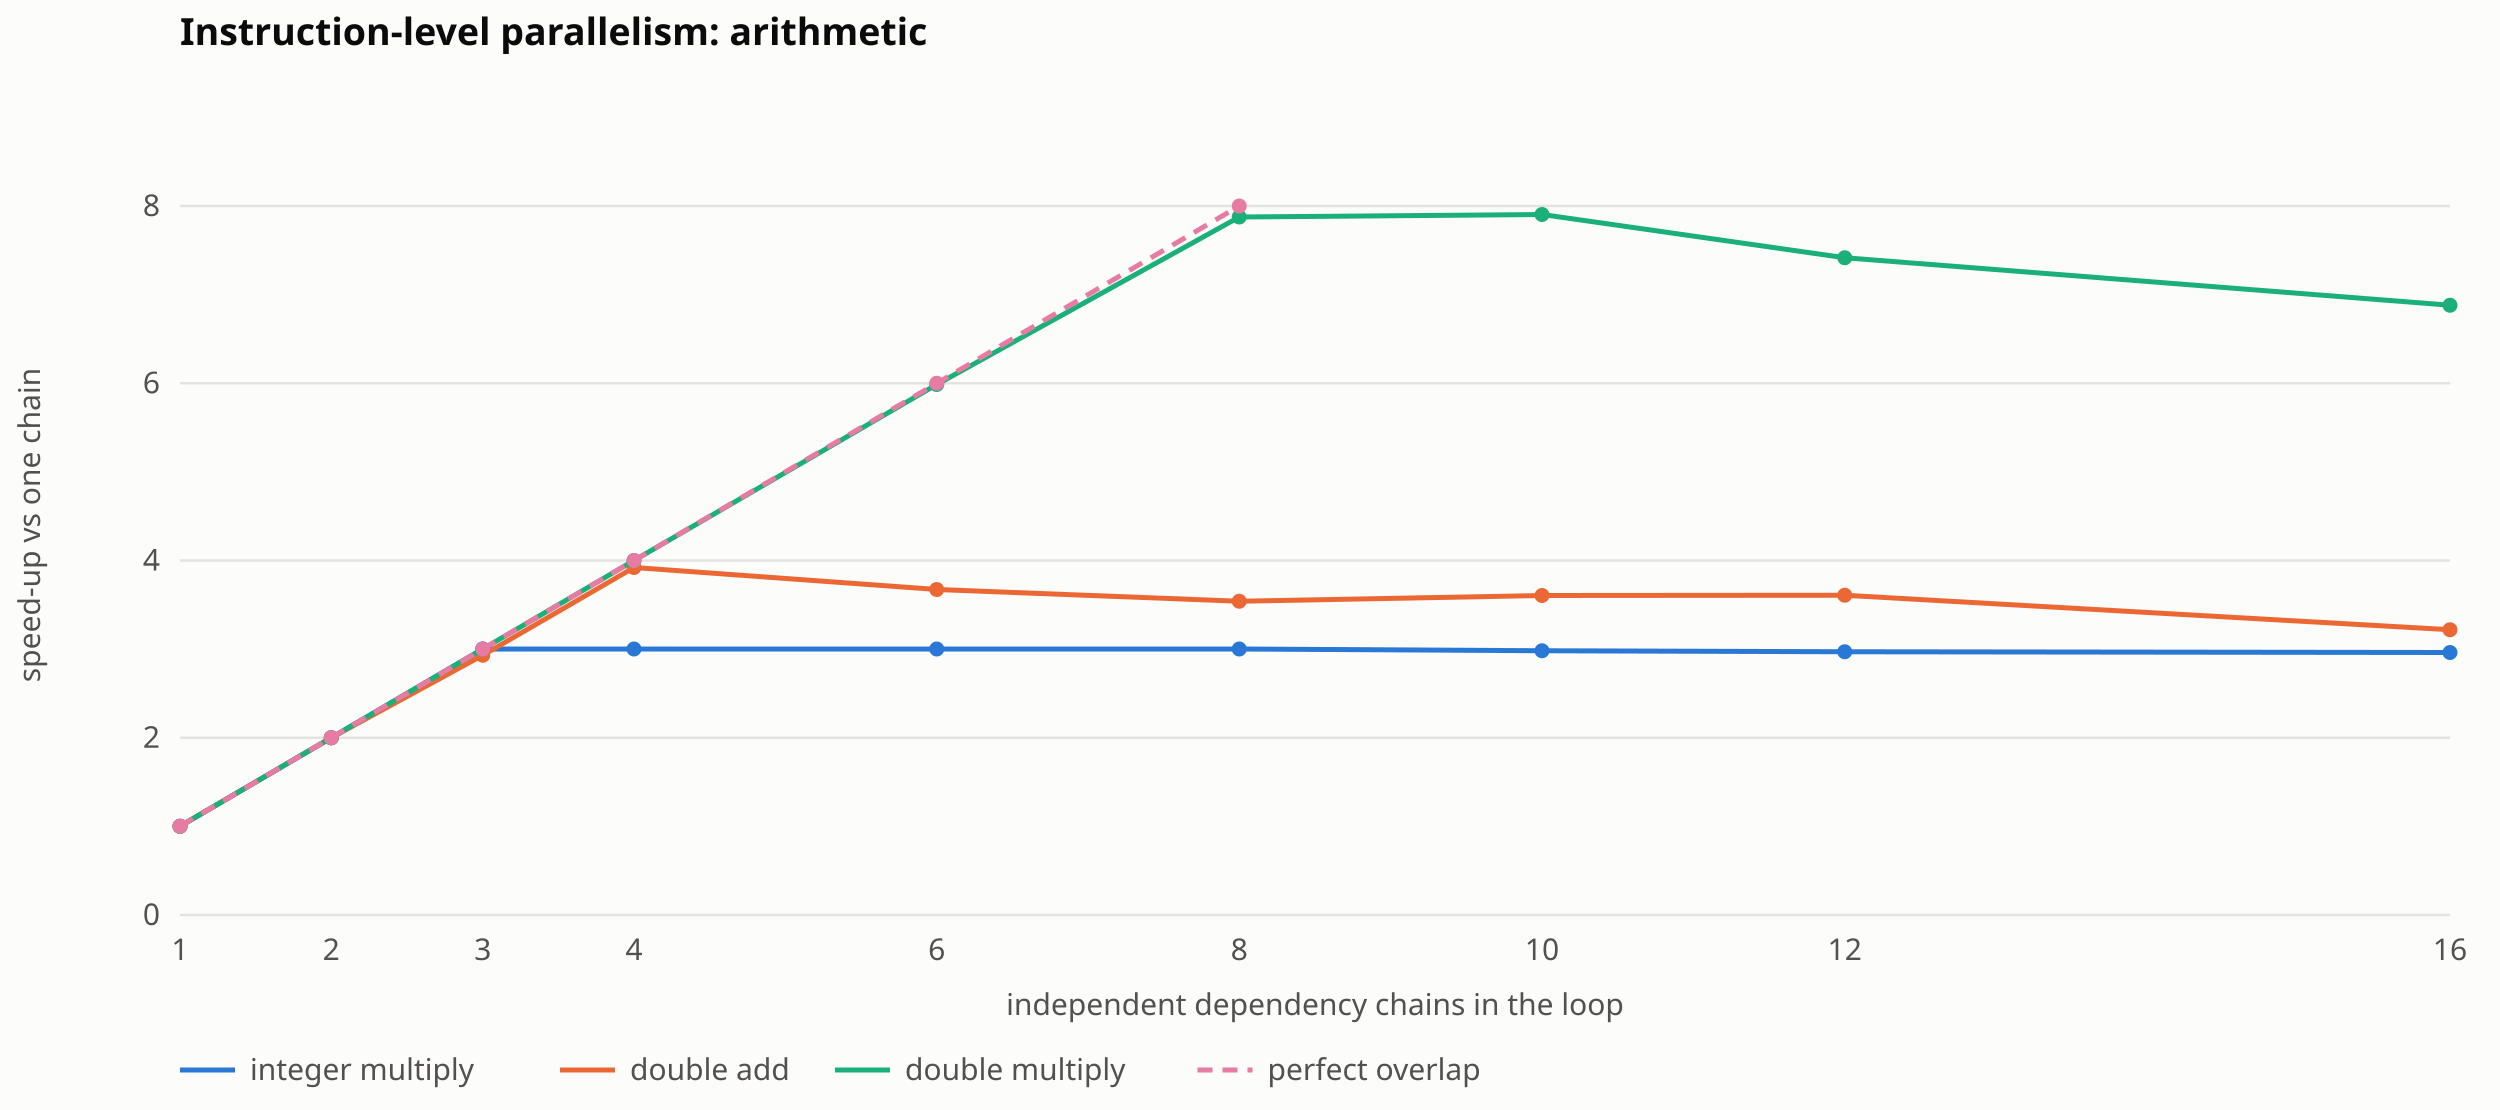
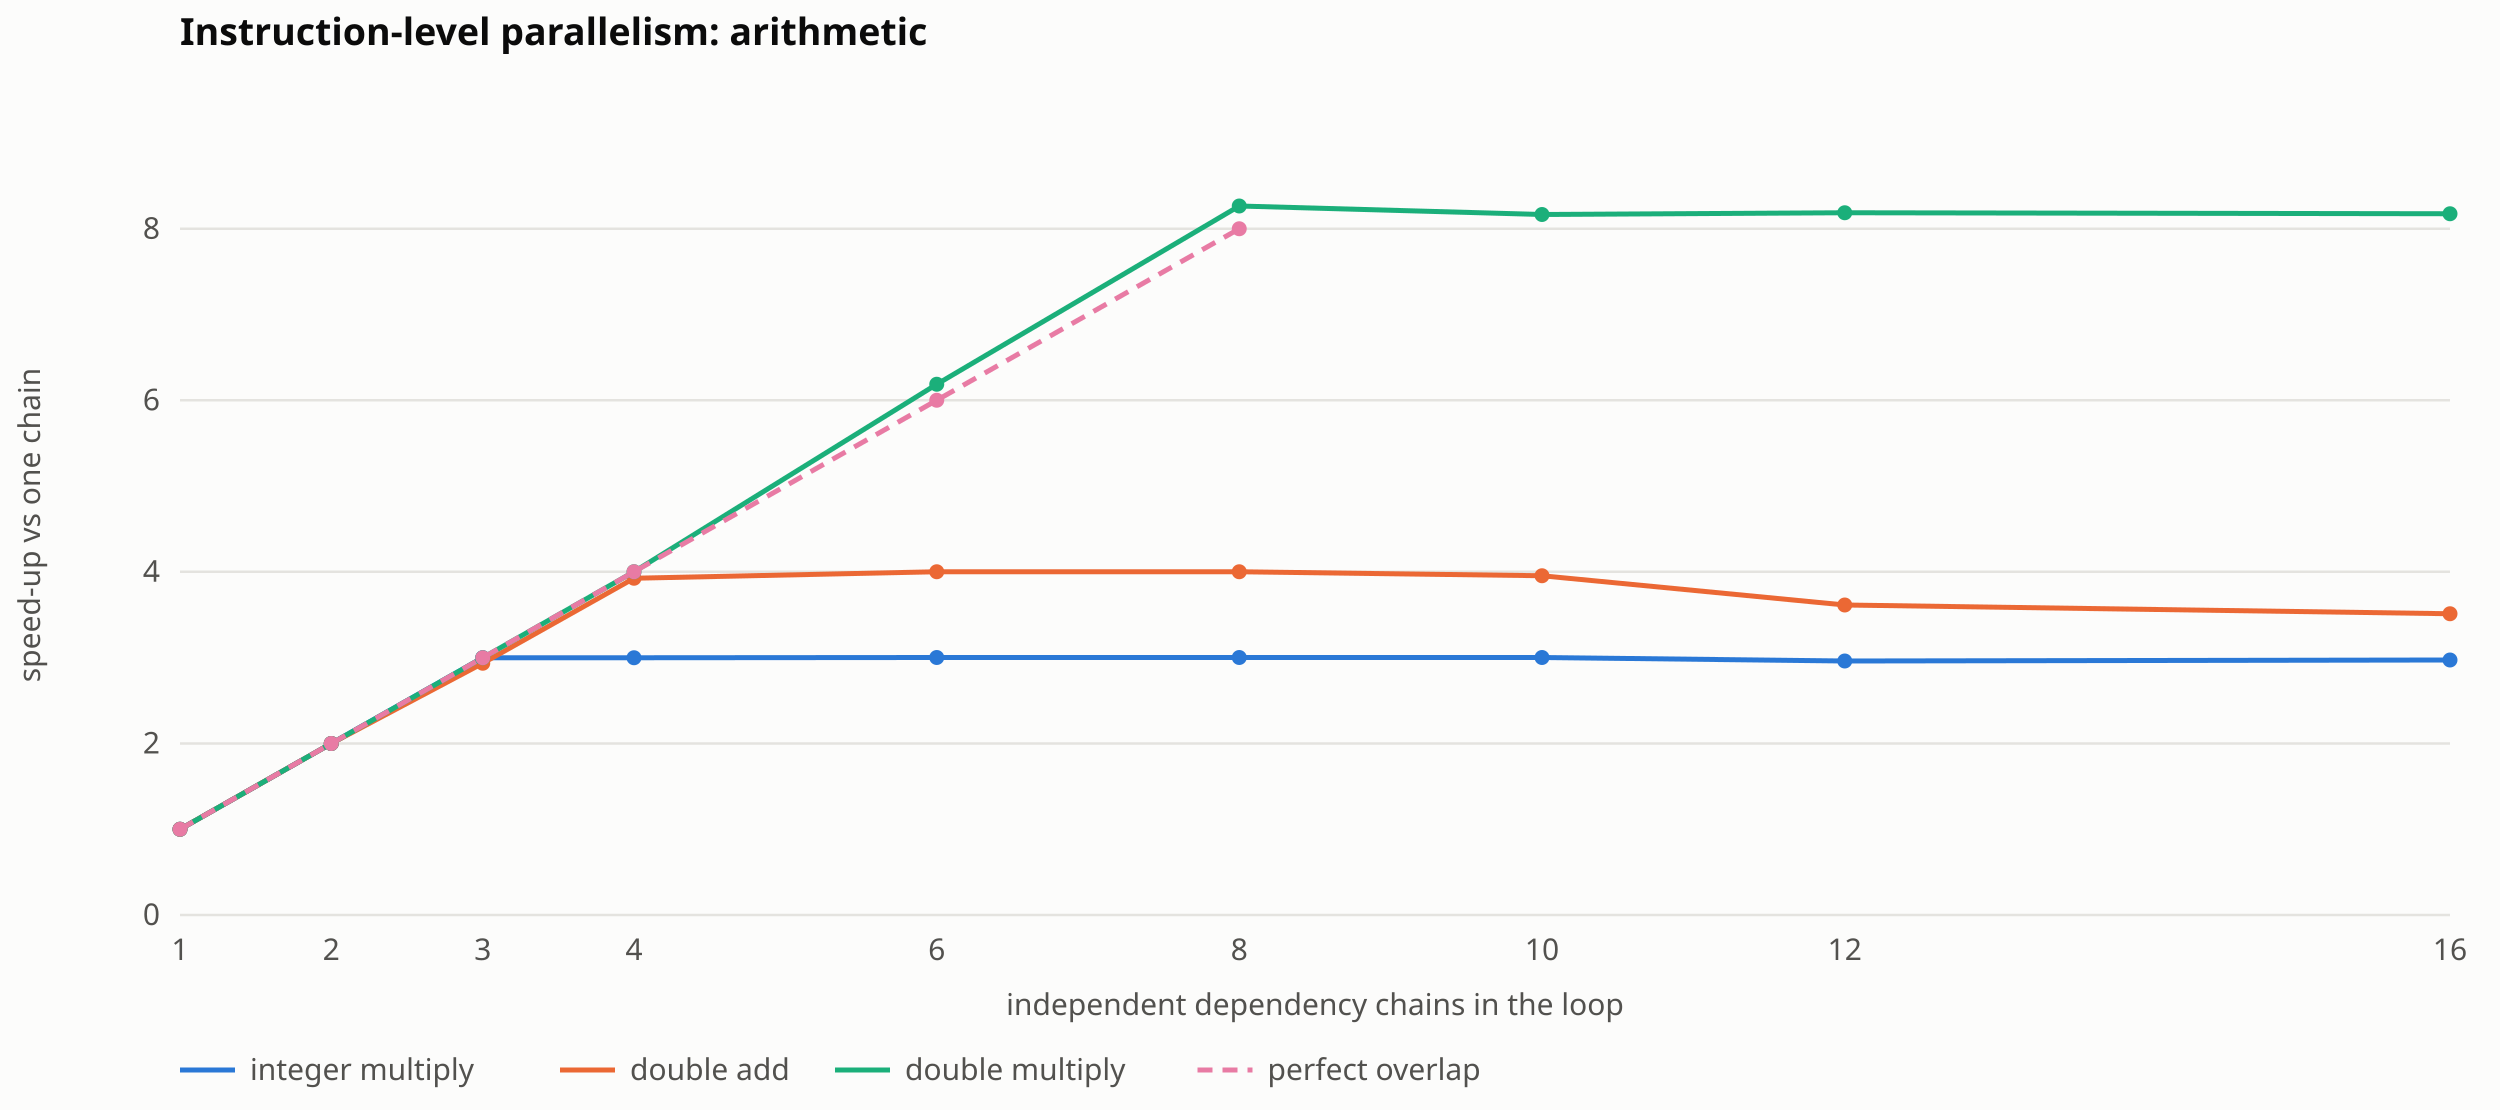
<svg xmlns="http://www.w3.org/2000/svg" viewBox="0 0 1000 444" role="img" aria-label="Instruction-level parallelism: arithmetic">
  <style>
  .bg{fill:#fcfcfb} .ax{fill:#52514e;font:12px system-ui,sans-serif} .title{fill:#0b0b0b;font:600 15px system-ui,sans-serif}
  .grid{stroke:#e4e3df} .zone-a{fill:#f3f2ef} .zone-b{fill:#fcfcfb} .marker{stroke:#8a8984}
  .zlabel{fill:#8a8984;font:600 12px system-ui,sans-serif} .hit{fill:transparent}
  .s1{stroke:#2a78d6} .s2{stroke:#eb6834} .s3{stroke:#1baf7a} .s4{stroke:#6250d6} .s5{stroke:#e87ba4}
  .f1{fill:#2a78d6} .f2{fill:#eb6834} .f3{fill:#1baf7a} .f4{fill:#6250d6} .f5{fill:#e87ba4}
</style>
  <rect class="bg" width="1000" height="444" />
  <text class="title" x="72" y="18">Instruction-level parallelism: arithmetic</text>
  <g transform="translate(0,24)">
    <line class="grid" x1="72" x2="980" y1="342.0" y2="342.0" />
    <text class="ax" x="64" y="346.0" text-anchor="end">0</text>
-     <line class="grid" x1="72" x2="980" y1="271.1" y2="271.1" />
-     <text class="ax" x="64" y="275.1" text-anchor="end">2</text>
-     <line class="grid" x1="72" x2="980" y1="200.2" y2="200.2" />
-     <text class="ax" x="64" y="204.2" text-anchor="end">4</text>
-     <line class="grid" x1="72" x2="980" y1="129.3" y2="129.3" />
-     <text class="ax" x="64" y="133.3" text-anchor="end">6</text>
-     <line class="grid" x1="72" x2="980" y1="58.4" y2="58.4" />
-     <text class="ax" x="64" y="62.4" text-anchor="end">8</text>
+     <line class="grid" x1="72" x2="980" y1="273.4" y2="273.4" />
+     <text class="ax" x="64" y="277.4" text-anchor="end">2</text>
+     <line class="grid" x1="72" x2="980" y1="204.7" y2="204.7" />
+     <text class="ax" x="64" y="208.7" text-anchor="end">4</text>
+     <line class="grid" x1="72" x2="980" y1="136.1" y2="136.1" />
+     <text class="ax" x="64" y="140.1" text-anchor="end">6</text>
+     <line class="grid" x1="72" x2="980" y1="67.5" y2="67.5" />
+     <text class="ax" x="64" y="71.5" text-anchor="end">8</text>
    <text class="ax" x="72.0" y="360" text-anchor="middle">1</text>
    <text class="ax" x="132.5" y="360" text-anchor="middle">2</text>
    <text class="ax" x="193.1" y="360" text-anchor="middle">3</text>
    <text class="ax" x="253.6" y="360" text-anchor="middle">4</text>
    <text class="ax" x="374.7" y="360" text-anchor="middle">6</text>
    <text class="ax" x="495.7" y="360" text-anchor="middle">8</text>
    <text class="ax" x="616.8" y="360" text-anchor="middle">10</text>
    <text class="ax" x="737.9" y="360" text-anchor="middle">12</text>
    <text class="ax" x="980.0" y="360" text-anchor="middle">16</text>
    <text class="ax" x="526.0" y="382" text-anchor="middle">independent dependency chains in the loop</text>
    <text class="ax" x="16" y="186.0" transform="rotate(-90 16 186.0)" text-anchor="middle">speed-up vs one chain</text>
-     <polyline class="s1" fill="none" stroke-width="2" stroke-linejoin="round" points="72.0,306.5 132.5,271.1 193.1,235.6 253.6,235.6 374.7,235.6 495.7,235.6 616.8,236.3 737.9,236.7 980.0,237.0" />
-     <circle class="f1" cx="72.0" cy="306.5" r="3" />
-     <circle class="f1" cx="132.5" cy="271.1" r="3" />
-     <circle class="f1" cx="193.1" cy="235.6" r="3" />
-     <circle class="f1" cx="253.6" cy="235.6" r="3" />
-     <circle class="f1" cx="374.7" cy="235.6" r="3" />
-     <circle class="f1" cx="495.7" cy="235.6" r="3" />
-     <circle class="f1" cx="616.8" cy="236.3" r="3" />
-     <circle class="f1" cx="737.9" cy="236.7" r="3" />
-     <circle class="f1" cx="980.0" cy="237.0" r="3" />
-     <polyline class="s2" fill="none" stroke-width="2" stroke-linejoin="round" points="72.0,306.5 132.5,271.1 193.1,238.1 253.6,203.0 374.7,211.8 495.7,216.5 616.8,214.2 737.9,214.1 980.0,227.9" />
-     <circle class="f2" cx="72.0" cy="306.5" r="3" />
-     <circle class="f2" cx="132.5" cy="271.1" r="3" />
-     <circle class="f2" cx="193.1" cy="238.1" r="3" />
-     <circle class="f2" cx="253.6" cy="203.0" r="3" />
-     <circle class="f2" cx="374.7" cy="211.8" r="3" />
-     <circle class="f2" cx="495.7" cy="216.5" r="3" />
-     <circle class="f2" cx="616.8" cy="214.2" r="3" />
-     <circle class="f2" cx="737.9" cy="214.1" r="3" />
-     <circle class="f2" cx="980.0" cy="227.9" r="3" />
-     <polyline class="s3" fill="none" stroke-width="2" stroke-linejoin="round" points="72.0,306.5 132.5,271.1 193.1,235.6 253.6,200.2 374.7,129.8 495.7,62.8 616.8,61.8 737.9,79.1 980.0,98.1" />
-     <circle class="f3" cx="72.0" cy="306.5" r="3" />
-     <circle class="f3" cx="132.5" cy="271.1" r="3" />
-     <circle class="f3" cx="193.1" cy="235.6" r="3" />
-     <circle class="f3" cx="253.6" cy="200.2" r="3" />
-     <circle class="f3" cx="374.7" cy="129.8" r="3" />
-     <circle class="f3" cx="495.7" cy="62.8" r="3" />
+     <polyline class="s1" fill="none" stroke-width="2" stroke-linejoin="round" points="72.0,307.7 132.5,273.4 193.1,239.1 253.6,239.1 374.7,239.0 495.7,239.0 616.8,239.0 737.9,240.4 980.0,240.0" />
+     <circle class="f1" cx="72.0" cy="307.7" r="3" />
+     <circle class="f1" cx="132.5" cy="273.4" r="3" />
+     <circle class="f1" cx="193.1" cy="239.1" r="3" />
+     <circle class="f1" cx="253.6" cy="239.1" r="3" />
+     <circle class="f1" cx="374.7" cy="239.0" r="3" />
+     <circle class="f1" cx="495.7" cy="239.0" r="3" />
+     <circle class="f1" cx="616.8" cy="239.0" r="3" />
+     <circle class="f1" cx="737.9" cy="240.4" r="3" />
+     <circle class="f1" cx="980.0" cy="240.0" r="3" />
+     <polyline class="s2" fill="none" stroke-width="2" stroke-linejoin="round" points="72.0,307.7 132.5,273.4 193.1,241.3 253.6,207.3 374.7,204.7 495.7,204.7 616.8,206.3 737.9,218.0 980.0,221.5" />
+     <circle class="f2" cx="72.0" cy="307.7" r="3" />
+     <circle class="f2" cx="132.5" cy="273.4" r="3" />
+     <circle class="f2" cx="193.1" cy="241.3" r="3" />
+     <circle class="f2" cx="253.6" cy="207.3" r="3" />
+     <circle class="f2" cx="374.7" cy="204.7" r="3" />
+     <circle class="f2" cx="495.7" cy="204.7" r="3" />
+     <circle class="f2" cx="616.8" cy="206.3" r="3" />
+     <circle class="f2" cx="737.9" cy="218.0" r="3" />
+     <circle class="f2" cx="980.0" cy="221.5" r="3" />
+     <polyline class="s3" fill="none" stroke-width="2" stroke-linejoin="round" points="72.0,307.7 132.5,273.4 193.1,239.1 253.6,204.7 374.7,129.7 495.7,58.4 616.8,61.8 737.9,61.1 980.0,61.5" />
+     <circle class="f3" cx="72.0" cy="307.7" r="3" />
+     <circle class="f3" cx="132.5" cy="273.4" r="3" />
+     <circle class="f3" cx="193.1" cy="239.1" r="3" />
+     <circle class="f3" cx="253.6" cy="204.7" r="3" />
+     <circle class="f3" cx="374.7" cy="129.7" r="3" />
+     <circle class="f3" cx="495.7" cy="58.4" r="3" />
    <circle class="f3" cx="616.8" cy="61.8" r="3" />
-     <circle class="f3" cx="737.9" cy="79.1" r="3" />
-     <circle class="f3" cx="980.0" cy="98.1" r="3" />
-     <polyline class="s5" fill="none" stroke-width="2" stroke-linejoin="round" stroke-dasharray="6 4" points="72.0,306.5 132.5,271.1 193.1,235.6 253.6,200.2 374.7,129.3 495.7,58.4" />
-     <circle class="f5" cx="72.0" cy="306.5" r="3" />
-     <circle class="f5" cx="132.5" cy="271.1" r="3" />
-     <circle class="f5" cx="193.1" cy="235.6" r="3" />
-     <circle class="f5" cx="253.6" cy="200.2" r="3" />
-     <circle class="f5" cx="374.7" cy="129.3" r="3" />
-     <circle class="f5" cx="495.7" cy="58.4" r="3" />
+     <circle class="f3" cx="737.9" cy="61.1" r="3" />
+     <circle class="f3" cx="980.0" cy="61.5" r="3" />
+     <polyline class="s5" fill="none" stroke-width="2" stroke-linejoin="round" stroke-dasharray="6 4" points="72.0,307.7 132.5,273.4 193.1,239.1 253.6,204.7 374.7,136.1 495.7,67.5" />
+     <circle class="f5" cx="72.0" cy="307.7" r="3" />
+     <circle class="f5" cx="132.5" cy="273.4" r="3" />
+     <circle class="f5" cx="193.1" cy="239.1" r="3" />
+     <circle class="f5" cx="253.6" cy="204.7" r="3" />
+     <circle class="f5" cx="374.7" cy="136.1" r="3" />
+     <circle class="f5" cx="495.7" cy="67.5" r="3" />
    <line class="s1" stroke-width="2" x1="72" x2="94" y1="404" y2="404" />
    <text class="ax" x="100" y="408">integer multiply</text>
    <line class="s2" stroke-width="2" x1="224" x2="246" y1="404" y2="404" />
    <text class="ax" x="252" y="408">double add</text>
    <line class="s3" stroke-width="2" x1="334" x2="356" y1="404" y2="404" />
    <text class="ax" x="362" y="408">double multiply</text>
    <line class="s5" stroke-width="2" stroke-dasharray="6 4" x1="479" x2="501" y1="404" y2="404" />
    <text class="ax" x="507" y="408">perfect overlap</text>
  </g>
</svg>
